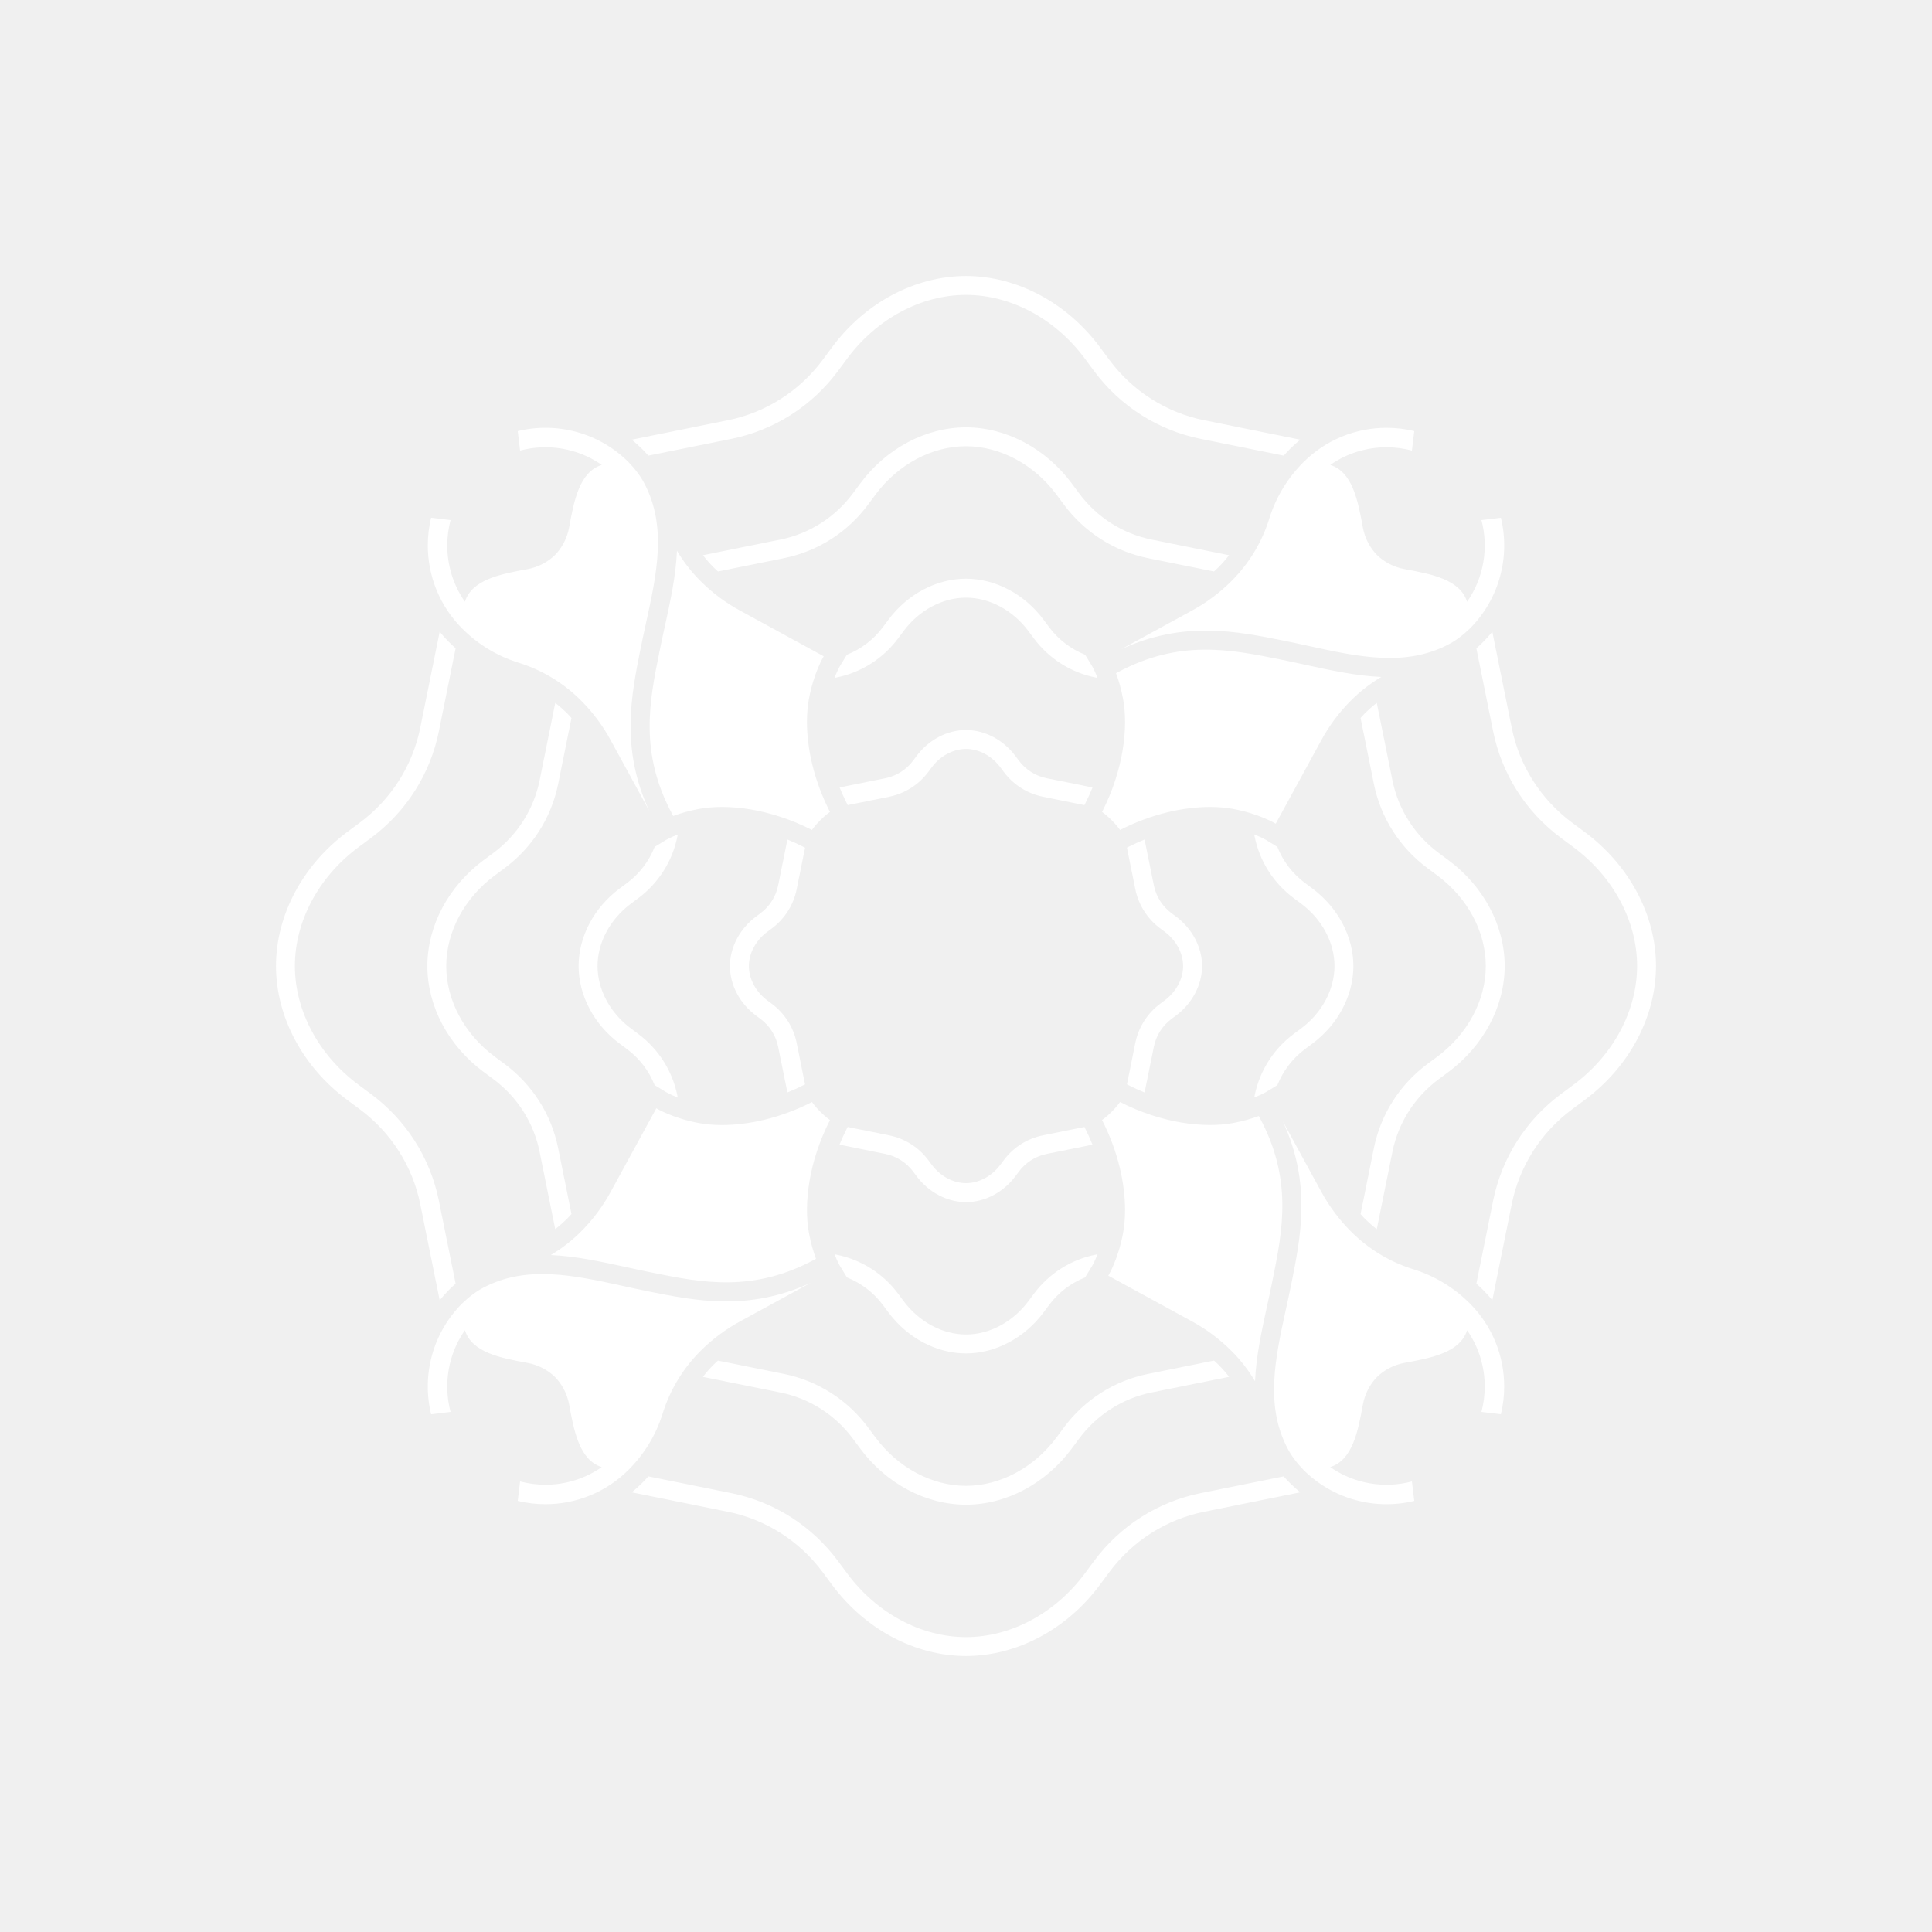
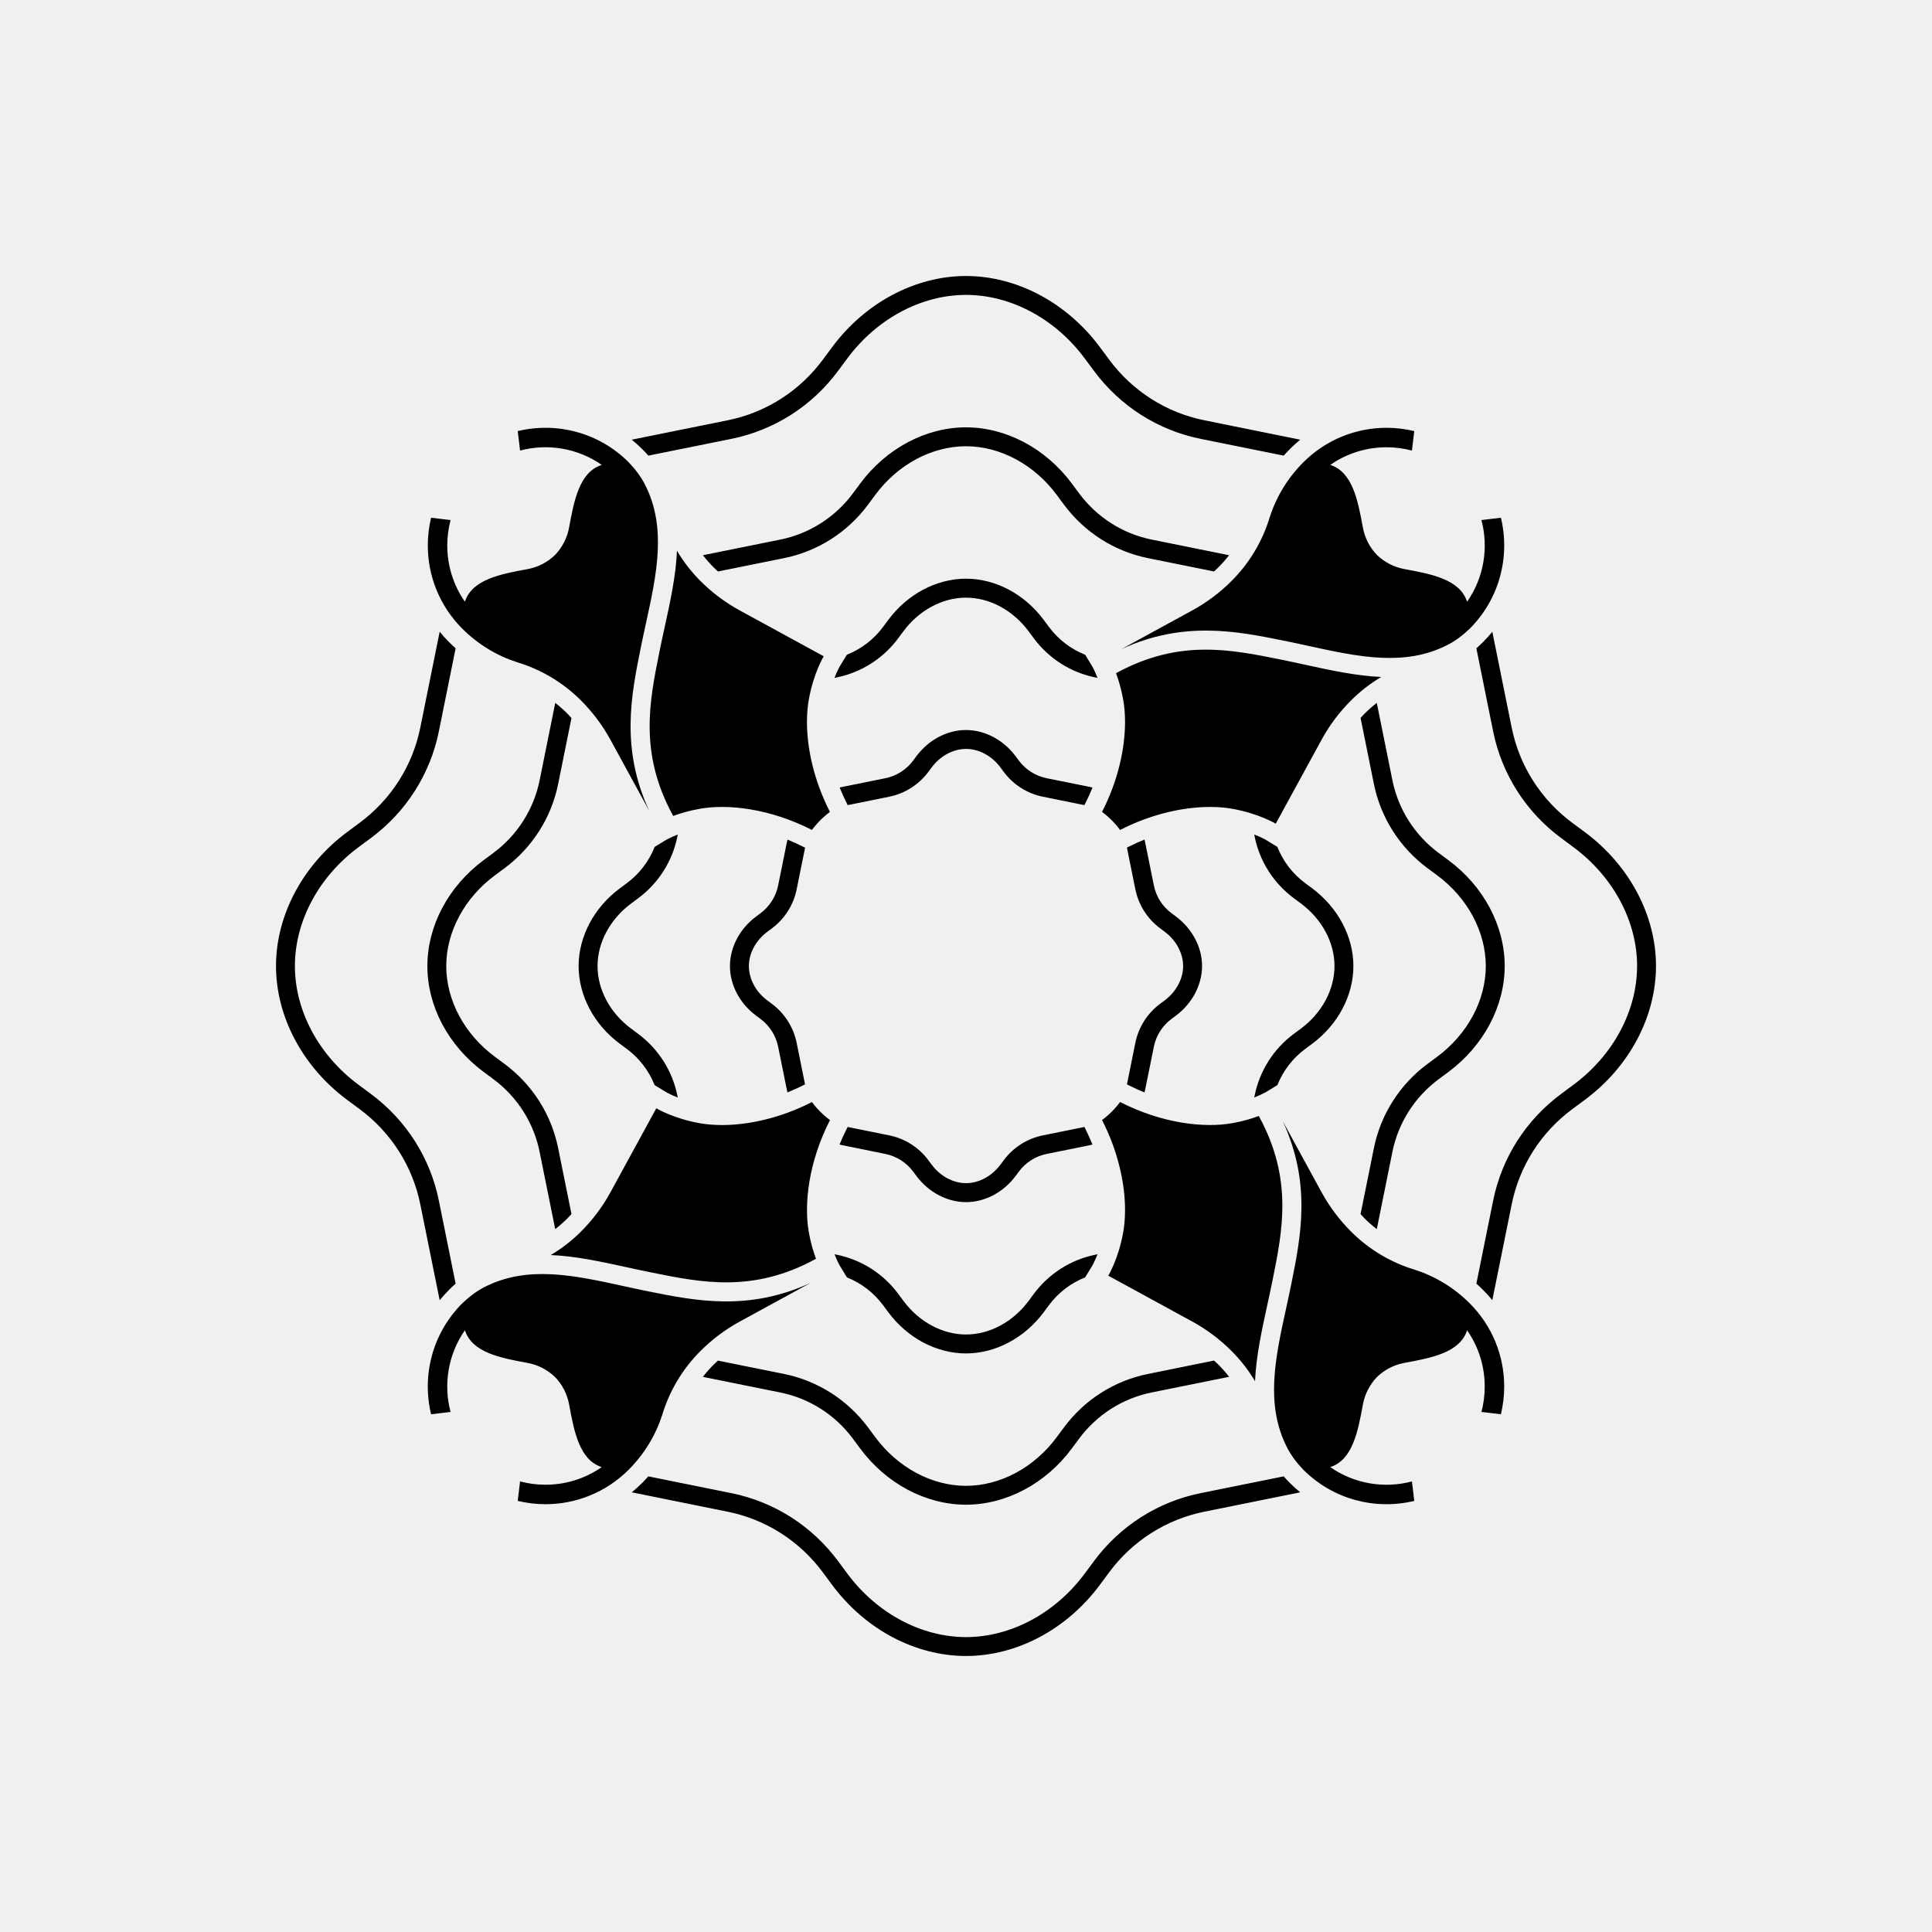
<svg xmlns="http://www.w3.org/2000/svg" width="252" height="252" viewBox="0 0 252 252" fill="none">
-   <path d="M141.54 85.4L142.45 86.89C142.45 86.895 142.775 87.445 143.155 88.42L142.88 88.365C139.66 87.715 136.805 85.895 134.835 83.245L134.16 82.335C132.125 79.595 129.075 77.955 126 77.955C122.925 77.955 119.875 79.595 117.84 82.335L117.165 83.245C115.195 85.895 112.34 87.715 109.12 88.365L108.845 88.42C109.225 87.445 109.55 86.89 109.555 86.88L110.46 85.4C112.325 84.66 113.965 83.415 115.185 81.77L115.86 80.86C118.355 77.495 122.145 75.485 126 75.48C129.855 75.485 133.645 77.495 136.14 80.86L136.815 81.77C138.035 83.41 139.675 84.66 141.54 85.4ZM80.85 136.145L81.76 136.82C83.4 138.035 84.645 139.67 85.385 141.535L86.875 142.445C86.885 142.45 87.435 142.775 88.405 143.155L88.35 142.89C87.7 139.67 85.88 136.815 83.23 134.845L82.32 134.17C79.58 132.135 77.94 129.085 77.94 126.01C77.94 122.935 79.58 119.885 82.32 117.85L83.23 117.175C85.88 115.205 87.7 112.35 88.35 109.13L88.405 108.85C87.435 109.23 86.885 109.55 86.885 109.55L85.39 110.465C84.645 112.35 83.388 113.988 81.76 115.195L80.85 115.87C77.485 118.365 75.475 122.155 75.47 126.01C75.475 129.86 77.485 133.65 80.85 136.145ZM115.185 170.245L115.86 171.155C118.355 174.52 122.145 176.53 126 176.535C129.85 176.53 133.64 174.52 136.14 171.155L136.815 170.245C138.035 168.605 139.67 167.355 141.535 166.62L142.45 165.125C142.455 165.115 142.78 164.565 143.155 163.6L142.885 163.655C139.665 164.305 136.81 166.125 134.84 168.775L134.165 169.685C132.13 172.425 129.08 174.065 126.005 174.065C122.93 174.065 119.88 172.425 117.845 169.685L117.17 168.775C115.215 166.131 112.348 164.306 109.125 163.655L108.855 163.6C109.23 164.565 109.55 165.11 109.555 165.115L110.475 166.62C112.35 167.369 113.981 168.624 115.185 170.245ZM171.15 115.865L170.24 115.19C168.611 113.985 167.353 112.346 166.61 110.46L165.13 109.555C165.12 109.55 164.565 109.225 163.595 108.845L163.65 109.125C164.3 112.345 166.12 115.2 168.775 117.17L169.685 117.845C172.425 119.88 174.065 122.93 174.065 126.005C174.06 129.08 172.425 132.13 169.685 134.165L168.775 134.84C166.131 136.796 164.305 139.662 163.65 142.885L163.595 143.15C164.56 142.77 165.11 142.45 165.115 142.45L166.615 141.535C167.355 139.675 168.6 138.04 170.24 136.82L171.15 136.145C174.515 133.65 176.525 129.86 176.53 126.005C176.525 122.155 174.51 118.365 171.15 115.865ZM115.49 150.515C116.94 150.81 118.23 151.63 119.12 152.83L119.525 153.375C121.115 155.515 123.535 156.795 126.005 156.8C128.47 156.8 130.89 155.52 132.48 153.375L132.885 152.83C133.775 151.63 135.065 150.81 136.515 150.515L142.17 149.37C142.28 149.35 142.385 149.32 142.495 149.29C142.21 148.584 141.896 147.891 141.555 147.21L141.45 146.995L136.03 148.09C133.98 148.505 132.16 149.66 130.91 151.35L130.505 151.895C129.375 153.415 127.695 154.32 126.01 154.325C124.32 154.325 122.64 153.415 121.51 151.895L121.105 151.35C119.86 149.666 118.033 148.504 115.98 148.09L110.565 146.995L110.455 147.21C110.1 147.91 109.785 148.6 109.505 149.285C109.615 149.31 109.725 149.34 109.835 149.365L115.49 150.515ZM150.505 136.52C150.8 135.07 151.62 133.78 152.82 132.89L153.365 132.485C155.505 130.895 156.785 128.475 156.79 126.005C156.79 123.54 155.505 121.12 153.365 119.53L152.82 119.125C151.62 118.235 150.8 116.945 150.505 115.495L149.36 109.84C149.34 109.73 149.305 109.62 149.28 109.51C148.585 109.795 147.89 110.1 147.215 110.445L146.99 110.56L148.085 115.98C148.5 118.03 149.655 119.85 151.345 121.105L151.89 121.51C153.41 122.635 154.315 124.32 154.32 126.005C154.32 127.695 153.41 129.375 151.89 130.505L151.345 130.91C149.663 132.155 148.502 133.979 148.085 136.03L146.995 141.435L147.215 141.55C147.91 141.905 148.6 142.215 149.285 142.495C149.31 142.39 149.34 142.285 149.36 142.175L150.505 136.52ZM105.005 141.44L103.915 136.035C103.5 133.985 102.34 132.165 100.655 130.915L100.11 130.51C98.59 129.385 97.685 127.7 97.68 126.015C97.68 124.325 98.59 122.645 100.11 121.52L100.655 121.115C102.345 119.86 103.5 118.045 103.915 115.99L105.01 110.57L104.785 110.455C104.09 110.1 103.4 109.79 102.72 109.51C102.695 109.62 102.66 109.735 102.64 109.845L101.495 115.5C101.2 116.95 100.38 118.24 99.18 119.13L98.635 119.535C96.495 121.125 95.215 123.545 95.21 126.01C95.21 128.475 96.49 130.895 98.635 132.485L99.18 132.89C100.38 133.78 101.2 135.07 101.495 136.52L102.64 142.175C102.66 142.28 102.69 142.385 102.715 142.485C103.415 142.2 104.11 141.895 104.785 141.545L105.005 141.44ZM136.51 101.505C135.06 101.21 133.77 100.39 132.88 99.19L132.475 98.645C130.885 96.505 128.465 95.225 126 95.22C123.535 95.22 121.115 96.5 119.525 98.645L119.12 99.19C118.23 100.39 116.94 101.21 115.49 101.505L109.835 102.65C109.73 102.67 109.625 102.7 109.52 102.725C109.805 103.42 110.11 104.11 110.455 104.785L110.57 105.015L115.98 103.92C118.03 103.505 119.85 102.35 121.105 100.66L121.51 100.115C122.635 98.595 124.32 97.69 126.005 97.685C127.695 97.685 129.375 98.595 130.505 100.115L130.91 100.66C132.154 102.343 133.979 103.505 136.03 103.92L141.44 105.015L141.56 104.785C141.915 104.095 142.225 103.405 142.5 102.725C142.39 102.7 142.285 102.67 142.175 102.645L136.51 101.505ZM206.715 108.535L205.075 107.32C200.985 104.285 198.18 99.88 197.18 94.92L194.65 82.405C194.275 82.865 193.875 83.315 193.445 83.74C193.16 84.025 192.87 84.3 192.57 84.565L194.76 95.405C195.885 100.965 199.025 105.895 203.605 109.295L205.245 110.51C210.43 114.36 213.53 120.15 213.535 125.995C213.53 131.845 210.43 137.635 205.245 141.485L203.605 142.7C199.025 146.1 195.885 151.03 194.76 156.59L192.57 167.43C192.87 167.695 193.16 167.97 193.445 168.255C193.87 168.68 194.275 169.125 194.65 169.585L197.18 157.075C198.18 152.115 200.985 147.71 205.075 144.675L206.715 143.46C212.525 139.15 215.995 132.62 216 125.99C215.995 119.375 212.52 112.845 206.715 108.535ZM83.745 58.555C84.03 58.84 84.305 59.13 84.57 59.43L95.41 57.24C100.97 56.115 105.9 52.975 109.3 48.395L110.515 46.755C114.365 41.57 120.155 38.47 126 38.465C131.85 38.47 137.64 41.57 141.49 46.755L142.705 48.395C146.105 52.975 151.035 56.115 156.595 57.24L167.44 59.43C167.705 59.13 167.98 58.84 168.265 58.555C168.69 58.13 169.135 57.725 169.595 57.35L157.085 54.82C152.125 53.82 147.72 51.015 144.685 46.925L143.47 45.285C139.155 39.475 132.625 36.005 126 36C119.375 36.005 112.845 39.475 108.535 45.285L107.32 46.925C104.285 51.015 99.88 53.82 94.92 54.82L82.405 57.35C82.865 57.725 83.315 58.125 83.745 58.555ZM57.35 169.595C57.73 169.135 58.125 168.685 58.555 168.255C58.84 167.97 59.13 167.695 59.43 167.43L57.24 156.59C56.115 151.03 52.975 146.1 48.395 142.7L46.755 141.485C41.57 137.635 38.47 131.845 38.465 126C38.47 120.15 41.57 114.36 46.755 110.51L48.395 109.295C52.975 105.895 56.115 100.965 57.24 95.405L59.43 84.56C59.13 84.295 58.84 84.02 58.555 83.735C58.13 83.31 57.725 82.865 57.35 82.4L54.82 94.91C53.82 99.87 51.015 104.275 46.925 107.31L45.285 108.525C39.48 112.845 36.005 119.375 36 126C36.005 132.625 39.48 139.155 45.285 143.465L46.925 144.68C51.015 147.715 53.82 152.12 54.82 157.08L57.35 169.595ZM168.26 193.445C167.975 193.16 167.7 192.87 167.435 192.57L156.595 194.76C151.035 195.885 146.105 199.025 142.705 203.605L141.49 205.245C137.64 210.43 131.85 213.53 126.005 213.535C120.155 213.53 114.365 210.43 110.515 205.245L109.3 203.605C105.9 199.025 100.97 195.885 95.41 194.76L84.565 192.57C84.3 192.87 84.025 193.16 83.74 193.445C83.315 193.87 82.87 194.275 82.405 194.65L94.915 197.18C99.875 198.18 104.28 200.985 107.315 205.075L108.53 206.715C112.84 212.525 119.37 215.995 126 216C132.625 215.995 139.155 212.525 143.465 206.715L144.68 205.075C147.715 200.985 152.12 198.18 157.08 197.18L169.595 194.65C169.135 194.27 168.685 193.875 168.26 193.445ZM196.265 126C196.26 120.76 193.52 115.6 188.93 112.2L187.655 111.255C184.53 108.935 182.385 105.57 181.62 101.78L179.58 91.68C179.014 92.123 178.475 92.599 177.965 93.105C177.79 93.28 177.63 93.465 177.465 93.645L179.205 102.265C180.095 106.655 182.575 110.55 186.19 113.235L187.465 114.18C191.43 117.12 193.795 121.54 193.8 126.005C193.795 130.465 191.43 134.885 187.465 137.83L186.19 138.775C182.575 141.46 180.095 145.355 179.205 149.745L177.465 158.36C177.63 158.54 177.79 158.725 177.965 158.9C178.475 159.41 179.015 159.885 179.58 160.33L181.62 150.24C182.385 146.45 184.53 143.085 187.655 140.765L188.93 139.82C193.52 136.4 196.26 131.24 196.265 126ZM140.75 64.345L139.805 63.07C136.4 58.485 131.24 55.745 126 55.74C120.76 55.745 115.6 58.485 112.2 63.07L111.255 64.345C108.935 67.47 105.57 69.615 101.78 70.38L91.685 72.42C92.125 72.985 92.6 73.525 93.11 74.035C93.285 74.21 93.47 74.37 93.65 74.54L102.265 72.8C106.655 71.915 110.55 69.435 113.23 65.815L114.175 64.54C117.115 60.575 121.54 58.21 126 58.205C130.46 58.21 134.88 60.575 137.825 64.54L138.77 65.815C141.455 69.43 145.35 71.91 149.735 72.8L158.35 74.54C158.53 74.37 158.715 74.21 158.89 74.035C159.4 73.525 159.875 72.985 160.315 72.42L150.22 70.38C146.435 69.615 143.07 67.47 140.75 64.345ZM63.07 139.805L64.345 140.75C67.47 143.07 69.615 146.435 70.38 150.225L72.42 160.32C72.985 159.88 73.53 159.4 74.04 158.89C74.215 158.715 74.375 158.53 74.54 158.355L72.8 149.74C71.91 145.35 69.43 141.455 65.815 138.775L64.54 137.83C60.575 134.89 58.21 130.47 58.205 126.01C58.21 121.55 60.575 117.125 64.54 114.185L65.815 113.24C69.43 110.555 71.91 106.66 72.8 102.27L74.54 93.65C74.375 93.47 74.215 93.285 74.04 93.11C73.53 92.6 72.99 92.125 72.425 91.68L70.385 101.78C69.62 105.57 67.475 108.935 64.35 111.255L63.075 112.2C58.49 115.605 55.745 120.765 55.745 126.005C55.74 131.24 58.48 136.4 63.07 139.805ZM111.25 187.66L112.195 188.935C115.6 193.52 120.76 196.26 126 196.265C131.24 196.26 136.4 193.52 139.8 188.935L140.745 187.66C143.065 184.535 146.43 182.39 150.22 181.625L160.32 179.585C159.88 179.015 159.4 178.475 158.89 177.965C158.715 177.79 158.535 177.635 158.355 177.465L149.735 179.21C145.345 180.095 141.45 182.575 138.77 186.195L137.825 187.47C134.885 191.435 130.46 193.8 126 193.805C121.54 193.8 117.12 191.435 114.175 187.47L113.23 186.195C110.545 182.58 106.65 180.1 102.265 179.21L93.645 177.47C93.465 177.635 93.285 177.795 93.11 177.97C92.6 178.48 92.12 179.02 91.68 179.59L101.78 181.63C105.565 182.39 108.93 184.535 111.25 187.66ZM167.43 83.56C168.53 83.78 169.62 84.02 170.7 84.255C177.155 85.665 183.25 86.995 188.855 84.095C189.845 83.585 190.805 82.865 191.71 81.995C195.63 78.07 196.985 72.555 195.77 67.53L193.23 67.835C194.185 71.42 193.56 75.34 191.36 78.49L191.355 78.485C190.9 77.04 189.745 76.135 188.265 75.515C186.785 74.895 184.98 74.555 183.22 74.235C181.82 73.98 180.575 73.325 179.605 72.39C178.665 71.42 178.015 70.175 177.76 68.775C177.44 67.015 177.1 65.21 176.48 63.73C175.86 62.25 174.955 61.1 173.515 60.64C175.71 59.105 178.28 58.34 180.855 58.34C181.97 58.34 183.08 58.485 184.165 58.77L184.47 56.23C183.285 55.945 182.065 55.8 180.855 55.8C176.93 55.8 173 57.3 170.005 60.295C167.999 62.294 166.498 64.741 165.625 67.435C164.681 70.585 162.968 73.452 160.64 75.775C159.101 77.317 157.346 78.628 155.43 79.665L146.265 84.67C154.375 80.935 161.285 82.325 167.43 83.56ZM170.17 86.69C169.1 86.455 168.025 86.22 166.94 86.005C160.47 84.7 153.78 83.355 145.69 87.745L145.57 87.81C145.905 88.715 146.255 89.87 146.5 91.235C147.17 94.945 146.54 100.44 143.745 105.905C143.745 105.905 144.33 106.31 145.01 106.99C145.69 107.67 146.095 108.255 146.095 108.255C150.255 106.13 154.435 105.255 157.83 105.255C158.895 105.255 159.885 105.34 160.77 105.5C164.25 106.13 166.4 107.44 166.4 107.44L172.335 96.57C173.345 94.7 174.64 92.94 176.225 91.36C177.404 90.178 178.728 89.15 180.165 88.3C176.905 88.16 173.58 87.435 170.17 86.69ZM83.56 84.57C83.78 83.47 84.02 82.38 84.255 81.3C85.665 74.845 86.995 68.75 84.095 63.145C83.585 62.155 82.865 61.195 81.995 60.29C78.07 56.37 72.555 55.015 67.53 56.23L67.835 58.77C71.42 57.815 75.34 58.44 78.49 60.64L78.485 60.645C77.04 61.1 76.135 62.255 75.515 63.735C74.895 65.215 74.555 67.02 74.235 68.78C73.98 70.18 73.325 71.425 72.39 72.395C71.42 73.335 70.175 73.985 68.775 74.24C67.015 74.56 65.21 74.9 63.73 75.52C62.25 76.14 61.1 77.045 60.64 78.485C59.105 76.29 58.34 73.72 58.34 71.145C58.34 70.03 58.485 68.92 58.77 67.835L56.23 67.53C55.945 68.715 55.8 69.935 55.8 71.145C55.8 75.07 57.3 79 60.295 81.995C62.37 84.07 64.825 85.53 67.435 86.375C70.485 87.29 73.365 88.95 75.775 91.36C77.317 92.899 78.628 94.654 79.665 96.57L84.67 105.735C80.935 97.625 82.325 90.715 83.56 84.57ZM86.69 81.83C86.455 82.9 86.22 83.975 86.005 85.06C84.7 91.53 83.355 98.22 87.745 106.31L87.81 106.43C88.715 106.095 89.87 105.745 91.235 105.5C94.945 104.83 100.44 105.46 105.905 108.255C105.905 108.255 106.31 107.67 106.99 106.99C107.67 106.31 108.255 105.905 108.255 105.905C106.13 101.745 105.255 97.565 105.255 94.17C105.255 93.105 105.34 92.115 105.5 91.23C106.13 87.75 107.44 85.6 107.44 85.6L96.57 79.665C94.653 78.629 92.898 77.319 91.36 75.775C90.178 74.596 89.15 73.272 88.3 71.835C88.16 75.1 87.44 78.42 86.69 81.83ZM84.57 168.44C83.47 168.22 82.38 167.98 81.3 167.745C74.845 166.335 68.75 165.005 63.145 167.905C62.155 168.415 61.195 169.135 60.29 170.005C56.37 173.93 55.015 179.445 56.23 184.47L58.77 184.165C57.815 180.58 58.44 176.66 60.64 173.51L60.645 173.515C61.1 174.96 62.255 175.865 63.735 176.485C65.215 177.105 67.02 177.445 68.78 177.765C70.18 178.02 71.425 178.675 72.395 179.61C73.335 180.58 73.985 181.825 74.24 183.225C74.56 184.985 74.9 186.79 75.52 188.27C76.14 189.75 77.045 190.9 78.485 191.36C76.29 192.895 73.72 193.66 71.145 193.66C70.03 193.66 68.92 193.515 67.835 193.23L67.53 195.77C68.715 196.055 69.935 196.2 71.145 196.2C75.07 196.2 79 194.7 81.995 191.705C84.07 189.63 85.53 187.175 86.375 184.565C87.29 181.515 88.95 178.635 91.36 176.225C92.899 174.683 94.654 173.372 96.57 172.335L105.735 167.33C97.625 171.065 90.715 169.675 84.57 168.44ZM81.835 165.31C82.905 165.545 83.98 165.78 85.065 165.995C91.535 167.3 98.225 168.645 106.315 164.255L106.435 164.19C106.1 163.285 105.75 162.13 105.505 160.765C104.835 157.055 105.465 151.56 108.26 146.095C108.26 146.095 107.675 145.69 106.995 145.01C106.315 144.33 105.91 143.745 105.91 143.745C101.75 145.87 97.57 146.745 94.175 146.745C93.11 146.745 92.12 146.66 91.235 146.5C87.755 145.87 85.605 144.56 85.605 144.56L79.67 155.43C78.634 157.347 77.324 159.102 75.78 160.64C74.601 161.822 73.277 162.85 71.84 163.7C75.1 163.84 78.42 164.565 81.835 165.31ZM168.44 167.43C168.22 168.53 167.98 169.62 167.745 170.7C166.335 177.155 165.005 183.25 167.905 188.855C168.415 189.845 169.135 190.805 170.005 191.71C173.93 195.63 179.445 196.985 184.47 195.77L184.165 193.23C180.58 194.185 176.66 193.56 173.51 191.36L173.515 191.355C174.96 190.9 175.865 189.745 176.485 188.265C177.105 186.785 177.445 184.98 177.765 183.22C178.02 181.82 178.675 180.575 179.61 179.605C180.58 178.665 181.825 178.015 183.225 177.76C184.985 177.44 186.79 177.1 188.27 176.48C189.75 175.86 190.9 174.955 191.36 173.515C192.895 175.71 193.66 178.28 193.66 180.855C193.66 181.97 193.515 183.08 193.23 184.165L195.77 184.47C196.055 183.285 196.2 182.065 196.2 180.855C196.2 176.93 194.7 173 191.705 170.005C189.706 167.999 187.259 166.498 184.565 165.625C181.415 164.681 178.548 162.968 176.225 160.64C174.683 159.101 173.372 157.346 172.335 155.43L167.33 146.265C171.065 154.375 169.68 161.285 168.44 167.43ZM165.31 170.165C165.545 169.095 165.78 168.02 165.995 166.935C167.3 160.465 168.645 153.775 164.255 145.685L164.19 145.565C163.285 145.9 162.13 146.25 160.765 146.495C157.055 147.165 151.56 146.535 146.095 143.74C146.095 143.74 145.69 144.325 145.01 145.005C144.33 145.685 143.745 146.09 143.745 146.09C145.87 150.25 146.745 154.43 146.745 157.825C146.745 158.89 146.66 159.88 146.5 160.765C145.87 164.245 144.56 166.395 144.56 166.395L155.43 172.33C157.3 173.34 159.06 174.635 160.64 176.22C161.822 177.399 162.85 178.723 163.7 180.16C163.84 176.9 164.565 173.58 165.31 170.165Z" fill="white" />
+   <path d="M141.54 85.4L142.45 86.89C142.45 86.895 142.775 87.445 143.155 88.42L142.88 88.365C139.66 87.715 136.805 85.895 134.835 83.245L134.16 82.335C132.125 79.595 129.075 77.955 126 77.955C122.925 77.955 119.875 79.595 117.84 82.335L117.165 83.245C115.195 85.895 112.34 87.715 109.12 88.365L108.845 88.42C109.225 87.445 109.55 86.89 109.555 86.88L110.46 85.4C112.325 84.66 113.965 83.415 115.185 81.77L115.86 80.86C118.355 77.495 122.145 75.485 126 75.48C129.855 75.485 133.645 77.495 136.14 80.86L136.815 81.77C138.035 83.41 139.675 84.66 141.54 85.4ZM80.85 136.145L81.76 136.82C83.4 138.035 84.645 139.67 85.385 141.535L86.875 142.445C86.885 142.45 87.435 142.775 88.405 143.155L88.35 142.89C87.7 139.67 85.88 136.815 83.23 134.845L82.32 134.17C79.58 132.135 77.94 129.085 77.94 126.01C77.94 122.935 79.58 119.885 82.32 117.85L83.23 117.175C85.88 115.205 87.7 112.35 88.35 109.13L88.405 108.85C87.435 109.23 86.885 109.55 86.885 109.55L85.39 110.465C84.645 112.35 83.388 113.988 81.76 115.195L80.85 115.87C77.485 118.365 75.475 122.155 75.47 126.01C75.475 129.86 77.485 133.65 80.85 136.145ZM115.185 170.245L115.86 171.155C118.355 174.52 122.145 176.53 126 176.535C129.85 176.53 133.64 174.52 136.14 171.155L136.815 170.245C138.035 168.605 139.67 167.355 141.535 166.62L142.45 165.125C142.455 165.115 142.78 164.565 143.155 163.6L142.885 163.655C139.665 164.305 136.81 166.125 134.84 168.775L134.165 169.685C132.13 172.425 129.08 174.065 126.005 174.065C122.93 174.065 119.88 172.425 117.845 169.685L117.17 168.775C115.215 166.131 112.348 164.306 109.125 163.655L108.855 163.6C109.23 164.565 109.55 165.11 109.555 165.115L110.475 166.62C112.35 167.369 113.981 168.624 115.185 170.245ZM171.15 115.865L170.24 115.19C168.611 113.985 167.353 112.346 166.61 110.46L165.13 109.555C165.12 109.55 164.565 109.225 163.595 108.845L163.65 109.125C164.3 112.345 166.12 115.2 168.775 117.17L169.685 117.845C172.425 119.88 174.065 122.93 174.065 126.005C174.06 129.08 172.425 132.13 169.685 134.165L168.775 134.84C166.131 136.796 164.305 139.662 163.65 142.885L163.595 143.15C164.56 142.77 165.11 142.45 165.115 142.45L166.615 141.535C167.355 139.675 168.6 138.04 170.24 136.82L171.15 136.145C174.515 133.65 176.525 129.86 176.53 126.005C176.525 122.155 174.51 118.365 171.15 115.865ZM115.49 150.515C116.94 150.81 118.23 151.63 119.12 152.83L119.525 153.375C121.115 155.515 123.535 156.795 126.005 156.8C128.47 156.8 130.89 155.52 132.48 153.375L132.885 152.83C133.775 151.63 135.065 150.81 136.515 150.515L142.17 149.37C142.28 149.35 142.385 149.32 142.495 149.29C142.21 148.584 141.896 147.891 141.555 147.21L141.45 146.995L136.03 148.09C133.98 148.505 132.16 149.66 130.91 151.35L130.505 151.895C129.375 153.415 127.695 154.32 126.01 154.325C124.32 154.325 122.64 153.415 121.51 151.895L121.105 151.35C119.86 149.666 118.033 148.504 115.98 148.09L110.565 146.995L110.455 147.21C110.1 147.91 109.785 148.6 109.505 149.285C109.615 149.31 109.725 149.34 109.835 149.365L115.49 150.515ZM150.505 136.52C150.8 135.07 151.62 133.78 152.82 132.89L153.365 132.485C155.505 130.895 156.785 128.475 156.79 126.005C156.79 123.54 155.505 121.12 153.365 119.53L152.82 119.125C151.62 118.235 150.8 116.945 150.505 115.495L149.36 109.84C149.34 109.73 149.305 109.62 149.28 109.51C148.585 109.795 147.89 110.1 147.215 110.445L146.99 110.56L148.085 115.98C148.5 118.03 149.655 119.85 151.345 121.105L151.89 121.51C153.41 122.635 154.315 124.32 154.32 126.005C154.32 127.695 153.41 129.375 151.89 130.505L151.345 130.91C149.663 132.155 148.502 133.979 148.085 136.03L146.995 141.435L147.215 141.55C147.91 141.905 148.6 142.215 149.285 142.495C149.31 142.39 149.34 142.285 149.36 142.175L150.505 136.52ZM105.005 141.44L103.915 136.035C103.5 133.985 102.34 132.165 100.655 130.915L100.11 130.51C98.59 129.385 97.685 127.7 97.68 126.015C97.68 124.325 98.59 122.645 100.11 121.52L100.655 121.115C102.345 119.86 103.5 118.045 103.915 115.99L105.01 110.57L104.785 110.455C104.09 110.1 103.4 109.79 102.72 109.51C102.695 109.62 102.66 109.735 102.64 109.845L101.495 115.5C101.2 116.95 100.38 118.24 99.18 119.13L98.635 119.535C96.495 121.125 95.215 123.545 95.21 126.01C95.21 128.475 96.49 130.895 98.635 132.485L99.18 132.89C100.38 133.78 101.2 135.07 101.495 136.52L102.64 142.175C102.66 142.28 102.69 142.385 102.715 142.485C103.415 142.2 104.11 141.895 104.785 141.545L105.005 141.44ZM136.51 101.505C135.06 101.21 133.77 100.39 132.88 99.19L132.475 98.645C130.885 96.505 128.465 95.225 126 95.22C123.535 95.22 121.115 96.5 119.525 98.645L119.12 99.19C118.23 100.39 116.94 101.21 115.49 101.505L109.835 102.65C109.73 102.67 109.625 102.7 109.52 102.725C109.805 103.42 110.11 104.11 110.455 104.785L110.57 105.015L115.98 103.92C118.03 103.505 119.85 102.35 121.105 100.66L121.51 100.115C122.635 98.595 124.32 97.69 126.005 97.685C127.695 97.685 129.375 98.595 130.505 100.115L130.91 100.66C132.154 102.343 133.979 103.505 136.03 103.92L141.44 105.015L141.56 104.785C141.915 104.095 142.225 103.405 142.5 102.725C142.39 102.7 142.285 102.67 142.175 102.645L136.51 101.505ZM206.715 108.535L205.075 107.32C200.985 104.285 198.18 99.88 197.18 94.92L194.65 82.405C194.275 82.865 193.875 83.315 193.445 83.74C193.16 84.025 192.87 84.3 192.57 84.565L194.76 95.405C195.885 100.965 199.025 105.895 203.605 109.295L205.245 110.51C210.43 114.36 213.53 120.15 213.535 125.995C213.53 131.845 210.43 137.635 205.245 141.485L203.605 142.7C199.025 146.1 195.885 151.03 194.76 156.59L192.57 167.43C192.87 167.695 193.16 167.97 193.445 168.255C193.87 168.68 194.275 169.125 194.65 169.585L197.18 157.075C198.18 152.115 200.985 147.71 205.075 144.675L206.715 143.46C212.525 139.15 215.995 132.62 216 125.99C215.995 119.375 212.52 112.845 206.715 108.535ZM83.745 58.555C84.03 58.84 84.305 59.13 84.57 59.43L95.41 57.24C100.97 56.115 105.9 52.975 109.3 48.395L110.515 46.755C114.365 41.57 120.155 38.47 126 38.465C131.85 38.47 137.64 41.57 141.49 46.755L142.705 48.395C146.105 52.975 151.035 56.115 156.595 57.24L167.44 59.43C167.705 59.13 167.98 58.84 168.265 58.555C168.69 58.13 169.135 57.725 169.595 57.35L157.085 54.82C152.125 53.82 147.72 51.015 144.685 46.925L143.47 45.285C139.155 39.475 132.625 36.005 126 36C119.375 36.005 112.845 39.475 108.535 45.285L107.32 46.925C104.285 51.015 99.88 53.82 94.92 54.82L82.405 57.35C82.865 57.725 83.315 58.125 83.745 58.555ZM57.35 169.595C57.73 169.135 58.125 168.685 58.555 168.255C58.84 167.97 59.13 167.695 59.43 167.43L57.24 156.59C56.115 151.03 52.975 146.1 48.395 142.7L46.755 141.485C41.57 137.635 38.47 131.845 38.465 126C38.47 120.15 41.57 114.36 46.755 110.51L48.395 109.295C52.975 105.895 56.115 100.965 57.24 95.405L59.43 84.56C59.13 84.295 58.84 84.02 58.555 83.735C58.13 83.31 57.725 82.865 57.35 82.4L54.82 94.91C53.82 99.87 51.015 104.275 46.925 107.31L45.285 108.525C39.48 112.845 36.005 119.375 36 126C36.005 132.625 39.48 139.155 45.285 143.465L46.925 144.68C51.015 147.715 53.82 152.12 54.82 157.08L57.35 169.595ZM168.26 193.445C167.975 193.16 167.7 192.87 167.435 192.57L156.595 194.76C151.035 195.885 146.105 199.025 142.705 203.605L141.49 205.245C137.64 210.43 131.85 213.53 126.005 213.535C120.155 213.53 114.365 210.43 110.515 205.245L109.3 203.605C105.9 199.025 100.97 195.885 95.41 194.76L84.565 192.57C84.3 192.87 84.025 193.16 83.74 193.445C83.315 193.87 82.87 194.275 82.405 194.65L94.915 197.18C99.875 198.18 104.28 200.985 107.315 205.075L108.53 206.715C112.84 212.525 119.37 215.995 126 216C132.625 215.995 139.155 212.525 143.465 206.715L144.68 205.075C147.715 200.985 152.12 198.18 157.08 197.18L169.595 194.65C169.135 194.27 168.685 193.875 168.26 193.445ZM196.265 126C196.26 120.76 193.52 115.6 188.93 112.2L187.655 111.255C184.53 108.935 182.385 105.57 181.62 101.78L179.58 91.68C179.014 92.123 178.475 92.599 177.965 93.105C177.79 93.28 177.63 93.465 177.465 93.645L179.205 102.265C180.095 106.655 182.575 110.55 186.19 113.235L187.465 114.18C191.43 117.12 193.795 121.54 193.8 126.005C193.795 130.465 191.43 134.885 187.465 137.83L186.19 138.775C182.575 141.46 180.095 145.355 179.205 149.745L177.465 158.36C177.63 158.54 177.79 158.725 177.965 158.9C178.475 159.41 179.015 159.885 179.58 160.33L181.62 150.24C182.385 146.45 184.53 143.085 187.655 140.765L188.93 139.82C193.52 136.4 196.26 131.24 196.265 126ZM140.75 64.345L139.805 63.07C136.4 58.485 131.24 55.745 126 55.74C120.76 55.745 115.6 58.485 112.2 63.07L111.255 64.345C108.935 67.47 105.57 69.615 101.78 70.38L91.685 72.42C92.125 72.985 92.6 73.525 93.11 74.035C93.285 74.21 93.47 74.37 93.65 74.54L102.265 72.8C106.655 71.915 110.55 69.435 113.23 65.815L114.175 64.54C117.115 60.575 121.54 58.21 126 58.205C130.46 58.21 134.88 60.575 137.825 64.54L138.77 65.815C141.455 69.43 145.35 71.91 149.735 72.8L158.35 74.54C158.53 74.37 158.715 74.21 158.89 74.035C159.4 73.525 159.875 72.985 160.315 72.42L150.22 70.38C146.435 69.615 143.07 67.47 140.75 64.345ZM63.07 139.805L64.345 140.75C67.47 143.07 69.615 146.435 70.38 150.225L72.42 160.32C72.985 159.88 73.53 159.4 74.04 158.89C74.215 158.715 74.375 158.53 74.54 158.355L72.8 149.74C71.91 145.35 69.43 141.455 65.815 138.775L64.54 137.83C60.575 134.89 58.21 130.47 58.205 126.01C58.21 121.55 60.575 117.125 64.54 114.185L65.815 113.24C69.43 110.555 71.91 106.66 72.8 102.27L74.54 93.65C74.375 93.47 74.215 93.285 74.04 93.11C73.53 92.6 72.99 92.125 72.425 91.68L70.385 101.78C69.62 105.57 67.475 108.935 64.35 111.255L63.075 112.2C58.49 115.605 55.745 120.765 55.745 126.005C55.74 131.24 58.48 136.4 63.07 139.805ZM111.25 187.66L112.195 188.935C115.6 193.52 120.76 196.26 126 196.265C131.24 196.26 136.4 193.52 139.8 188.935L140.745 187.66C143.065 184.535 146.43 182.39 150.22 181.625L160.32 179.585C159.88 179.015 159.4 178.475 158.89 177.965C158.715 177.79 158.535 177.635 158.355 177.465L149.735 179.21C145.345 180.095 141.45 182.575 138.77 186.195L137.825 187.47C134.885 191.435 130.46 193.8 126 193.805C121.54 193.8 117.12 191.435 114.175 187.47L113.23 186.195C110.545 182.58 106.65 180.1 102.265 179.21L93.645 177.47C93.465 177.635 93.285 177.795 93.11 177.97C92.6 178.48 92.12 179.02 91.68 179.59L101.78 181.63C105.565 182.39 108.93 184.535 111.25 187.66ZM167.43 83.56C168.53 83.78 169.62 84.02 170.7 84.255C177.155 85.665 183.25 86.995 188.855 84.095C189.845 83.585 190.805 82.865 191.71 81.995C195.63 78.07 196.985 72.555 195.77 67.53L193.23 67.835C194.185 71.42 193.56 75.34 191.36 78.49L191.355 78.485C190.9 77.04 189.745 76.135 188.265 75.515C186.785 74.895 184.98 74.555 183.22 74.235C181.82 73.98 180.575 73.325 179.605 72.39C178.665 71.42 178.015 70.175 177.76 68.775C177.44 67.015 177.1 65.21 176.48 63.73C175.86 62.25 174.955 61.1 173.515 60.64C175.71 59.105 178.28 58.34 180.855 58.34C181.97 58.34 183.08 58.485 184.165 58.77L184.47 56.23C183.285 55.945 182.065 55.8 180.855 55.8C176.93 55.8 173 57.3 170.005 60.295C167.999 62.294 166.498 64.741 165.625 67.435C164.681 70.585 162.968 73.452 160.64 75.775C159.101 77.317 157.346 78.628 155.43 79.665L146.265 84.67C154.375 80.935 161.285 82.325 167.43 83.56ZM170.17 86.69C169.1 86.455 168.025 86.22 166.94 86.005C160.47 84.7 153.78 83.355 145.69 87.745L145.57 87.81C145.905 88.715 146.255 89.87 146.5 91.235C147.17 94.945 146.54 100.44 143.745 105.905C143.745 105.905 144.33 106.31 145.01 106.99C145.69 107.67 146.095 108.255 146.095 108.255C150.255 106.13 154.435 105.255 157.83 105.255C158.895 105.255 159.885 105.34 160.77 105.5C164.25 106.13 166.4 107.44 166.4 107.44L172.335 96.57C173.345 94.7 174.64 92.94 176.225 91.36C177.404 90.178 178.728 89.15 180.165 88.3C176.905 88.16 173.58 87.435 170.17 86.69ZM83.56 84.57C83.78 83.47 84.02 82.38 84.255 81.3C85.665 74.845 86.995 68.75 84.095 63.145C83.585 62.155 82.865 61.195 81.995 60.29C78.07 56.37 72.555 55.015 67.53 56.23L67.835 58.77C71.42 57.815 75.34 58.44 78.49 60.64L78.485 60.645C77.04 61.1 76.135 62.255 75.515 63.735C74.895 65.215 74.555 67.02 74.235 68.78C73.98 70.18 73.325 71.425 72.39 72.395C71.42 73.335 70.175 73.985 68.775 74.24C67.015 74.56 65.21 74.9 63.73 75.52C62.25 76.14 61.1 77.045 60.64 78.485C59.105 76.29 58.34 73.72 58.34 71.145C58.34 70.03 58.485 68.92 58.77 67.835L56.23 67.53C55.945 68.715 55.8 69.935 55.8 71.145C55.8 75.07 57.3 79 60.295 81.995C62.37 84.07 64.825 85.53 67.435 86.375C70.485 87.29 73.365 88.95 75.775 91.36C77.317 92.899 78.628 94.654 79.665 96.57L84.67 105.735C80.935 97.625 82.325 90.715 83.56 84.57ZM86.69 81.83C86.455 82.9 86.22 83.975 86.005 85.06C84.7 91.53 83.355 98.22 87.745 106.31L87.81 106.43C88.715 106.095 89.87 105.745 91.235 105.5C94.945 104.83 100.44 105.46 105.905 108.255C105.905 108.255 106.31 107.67 106.99 106.99C107.67 106.31 108.255 105.905 108.255 105.905C106.13 101.745 105.255 97.565 105.255 94.17C105.255 93.105 105.34 92.115 105.5 91.23C106.13 87.75 107.44 85.6 107.44 85.6L96.57 79.665C94.653 78.629 92.898 77.319 91.36 75.775C90.178 74.596 89.15 73.272 88.3 71.835C88.16 75.1 87.44 78.42 86.69 81.83ZM84.57 168.44C83.47 168.22 82.38 167.98 81.3 167.745C74.845 166.335 68.75 165.005 63.145 167.905C62.155 168.415 61.195 169.135 60.29 170.005C56.37 173.93 55.015 179.445 56.23 184.47L58.77 184.165C57.815 180.58 58.44 176.66 60.64 173.51L60.645 173.515C61.1 174.96 62.255 175.865 63.735 176.485C65.215 177.105 67.02 177.445 68.78 177.765C70.18 178.02 71.425 178.675 72.395 179.61C73.335 180.58 73.985 181.825 74.24 183.225C74.56 184.985 74.9 186.79 75.52 188.27C76.14 189.75 77.045 190.9 78.485 191.36C76.29 192.895 73.72 193.66 71.145 193.66C70.03 193.66 68.92 193.515 67.835 193.23L67.53 195.77C68.715 196.055 69.935 196.2 71.145 196.2C75.07 196.2 79 194.7 81.995 191.705C84.07 189.63 85.53 187.175 86.375 184.565C87.29 181.515 88.95 178.635 91.36 176.225C92.899 174.683 94.654 173.372 96.57 172.335L105.735 167.33C97.625 171.065 90.715 169.675 84.57 168.44ZM81.835 165.31C82.905 165.545 83.98 165.78 85.065 165.995C91.535 167.3 98.225 168.645 106.315 164.255L106.435 164.19C106.1 163.285 105.75 162.13 105.505 160.765C104.835 157.055 105.465 151.56 108.26 146.095C108.26 146.095 107.675 145.69 106.995 145.01C106.315 144.33 105.91 143.745 105.91 143.745C101.75 145.87 97.57 146.745 94.175 146.745C93.11 146.745 92.12 146.66 91.235 146.5C87.755 145.87 85.605 144.56 85.605 144.56L79.67 155.43C78.634 157.347 77.324 159.102 75.78 160.64C74.601 161.822 73.277 162.85 71.84 163.7C75.1 163.84 78.42 164.565 81.835 165.31ZM168.44 167.43C168.22 168.53 167.98 169.62 167.745 170.7C166.335 177.155 165.005 183.25 167.905 188.855C168.415 189.845 169.135 190.805 170.005 191.71C173.93 195.63 179.445 196.985 184.47 195.77L184.165 193.23C180.58 194.185 176.66 193.56 173.51 191.36L173.515 191.355C174.96 190.9 175.865 189.745 176.485 188.265C177.105 186.785 177.445 184.98 177.765 183.22C178.02 181.82 178.675 180.575 179.61 179.605C180.58 178.665 181.825 178.015 183.225 177.76C184.985 177.44 186.79 177.1 188.27 176.48C189.75 175.86 190.9 174.955 191.36 173.515C192.895 175.71 193.66 178.28 193.66 180.855C193.66 181.97 193.515 183.08 193.23 184.165L195.77 184.47C196.055 183.285 196.2 182.065 196.2 180.855C196.2 176.93 194.7 173 191.705 170.005C189.706 167.999 187.259 166.498 184.565 165.625C181.415 164.681 178.548 162.968 176.225 160.64C174.683 159.101 173.372 157.346 172.335 155.43L167.33 146.265C171.065 154.375 169.68 161.285 168.44 167.43ZM165.31 170.165C165.545 169.095 165.78 168.02 165.995 166.935C167.3 160.465 168.645 153.775 164.255 145.685L164.19 145.565C163.285 145.9 162.13 146.25 160.765 146.495C157.055 147.165 151.56 146.535 146.095 143.74C146.095 143.74 145.69 144.325 145.01 145.005C144.33 145.685 143.745 146.09 143.745 146.09C145.87 150.25 146.745 154.43 146.745 157.825C146.745 158.89 146.66 159.88 146.5 160.765C145.87 164.245 144.56 166.395 144.56 166.395L155.43 172.33C157.3 173.34 159.06 174.635 160.64 176.22C161.822 177.399 162.85 178.723 163.7 180.16C163.84 176.9 164.565 173.58 165.31 170.165Z" fill="black" />
</svg>
